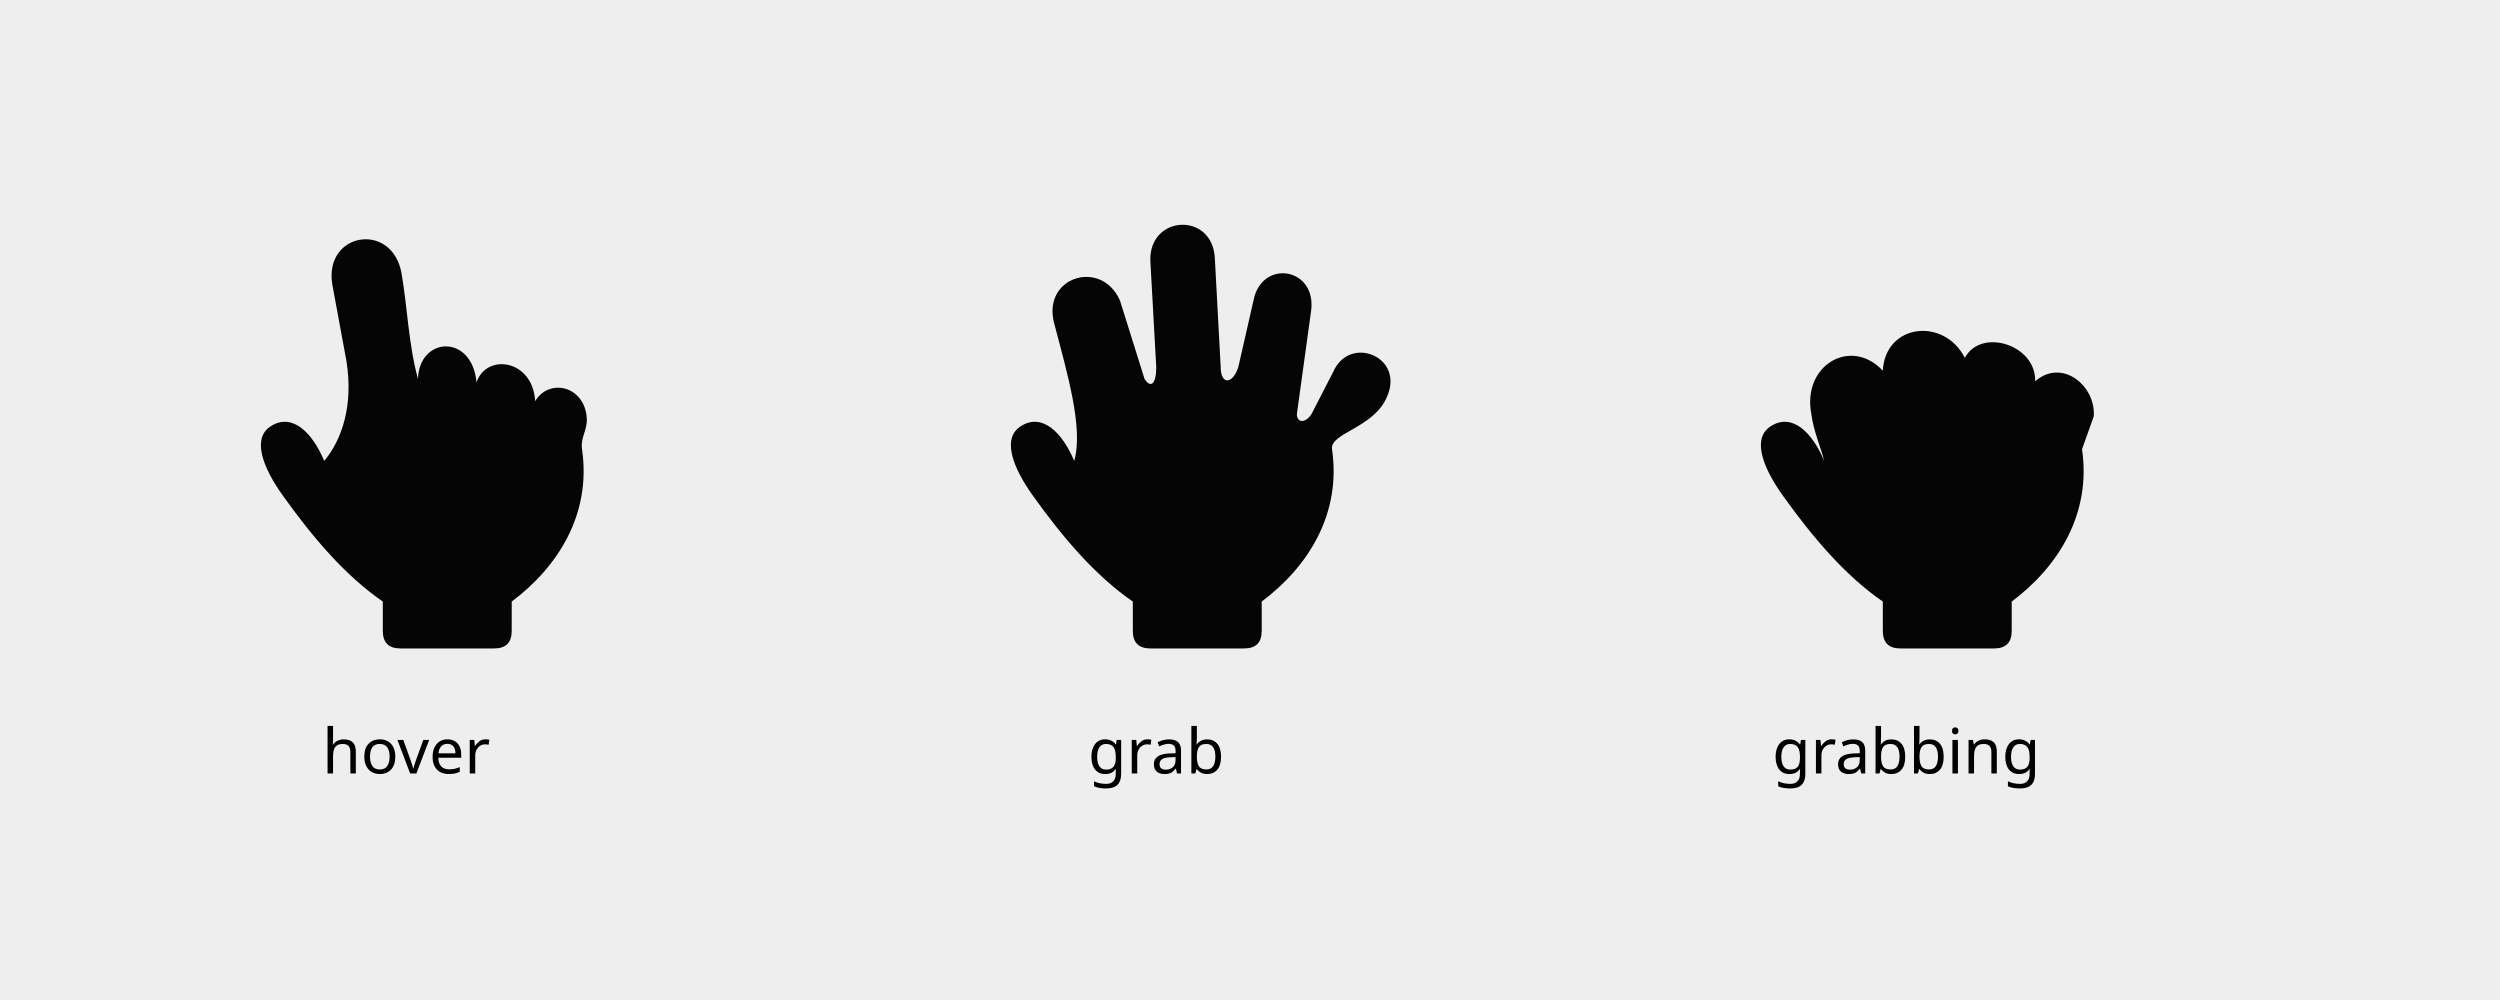
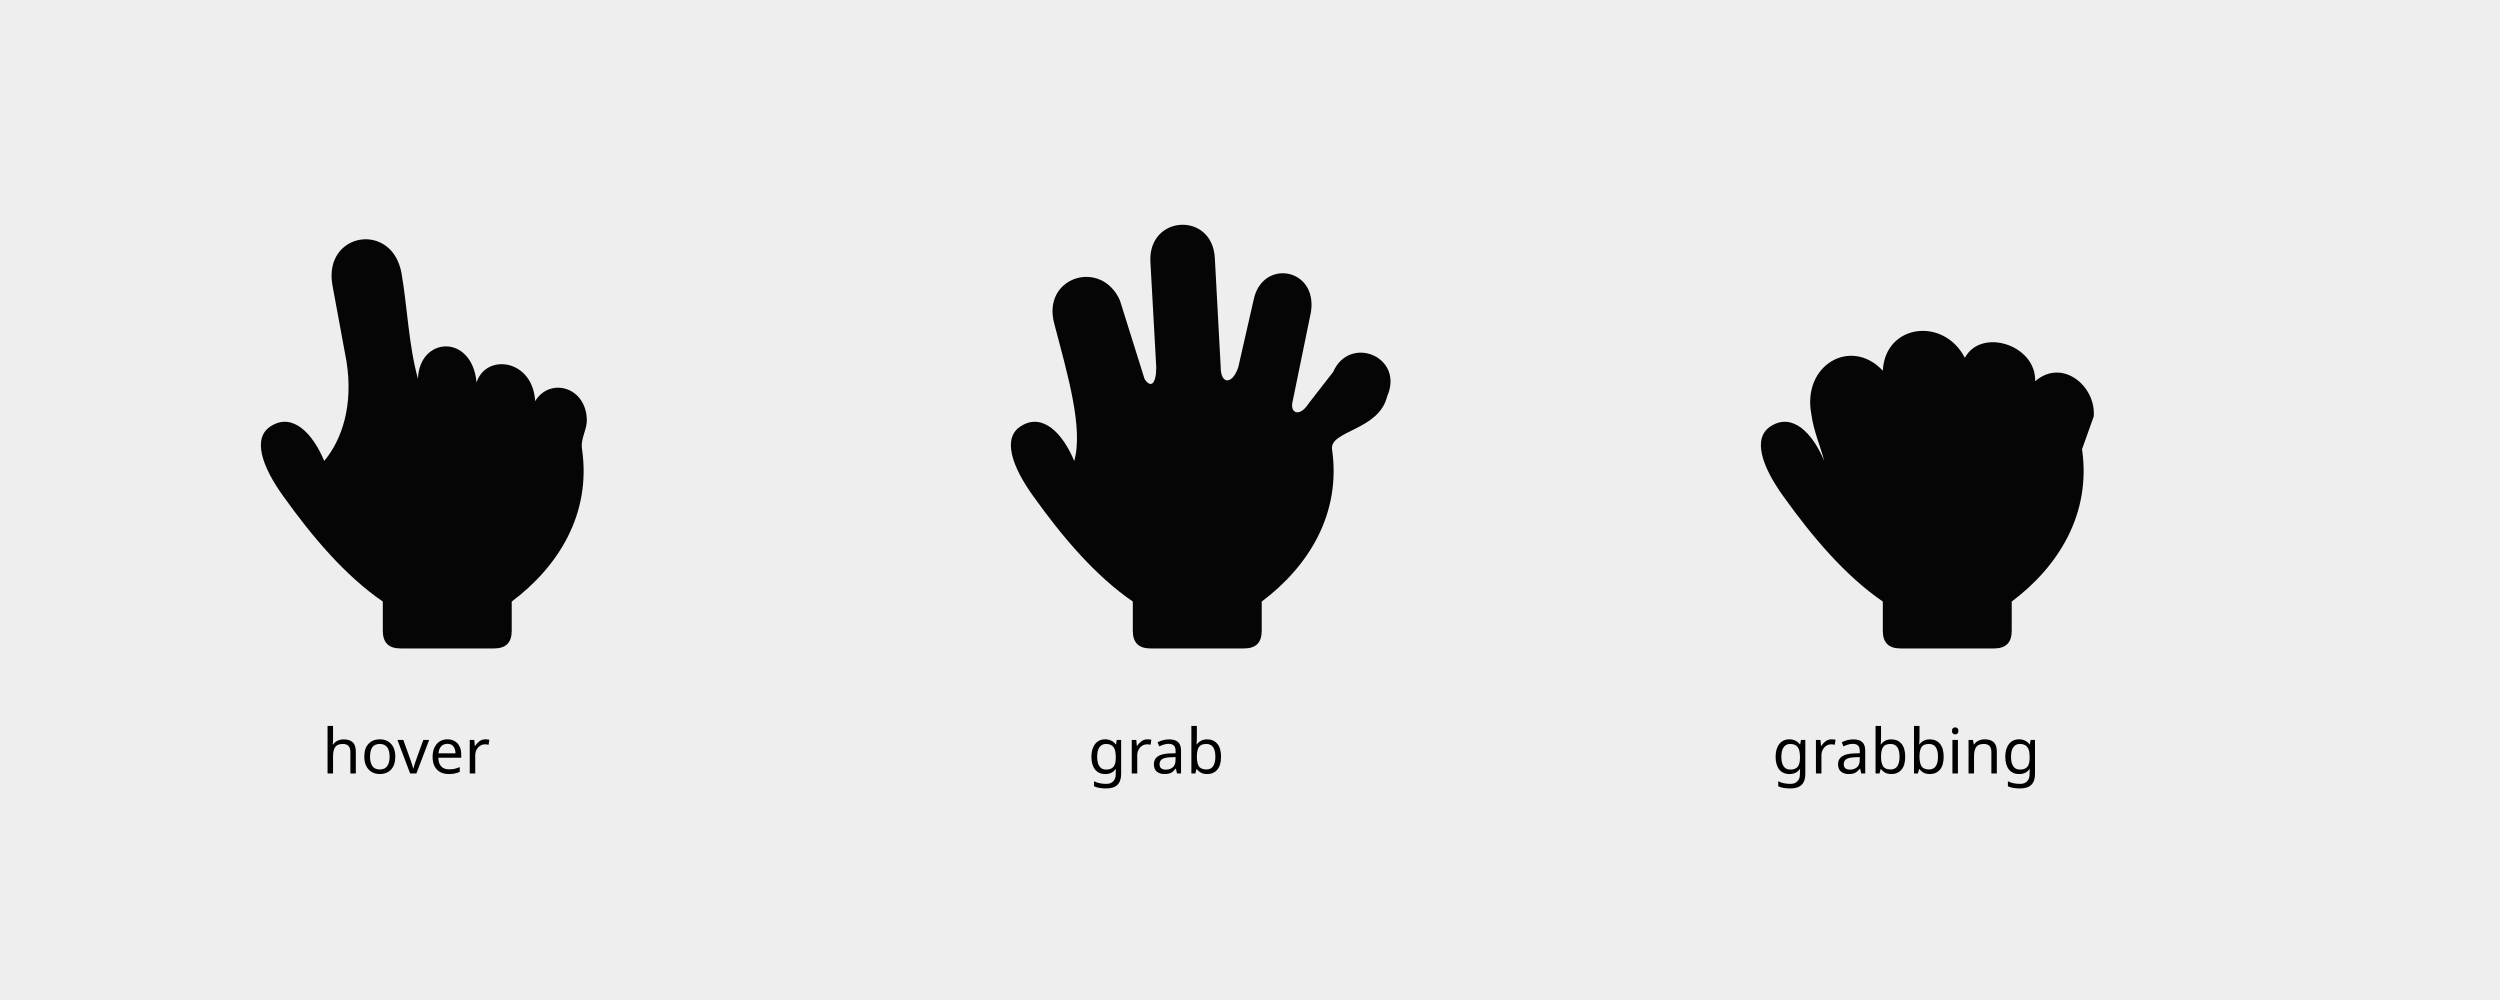
<svg xmlns="http://www.w3.org/2000/svg" width="640" height="256" viewBox="0 0 640 256">
  <rect width="640" height="256" fill="#eee" />
  <g transform="translate(32 40)">
    <path d="M17 26C18.5 24.2 19.5 21.3 18.9 17.5L17.7 11C16.9 6.5 22.8 5.5 23.6 10C24.1 12.9 24.2 16.1 25 19C25.1 15.4 29.6 15.1 30 19.3C30.8 16.8 34.8 17.3 35 20.9C36.2 18.9 39.2 19.6 39.4 22.3C39.5 23.3 38.85 24 39 25C39.8 30.5 37 35 33 38V40.5Q33 42 31.5 42H23.5Q22 42 22 40.5V38C18.8 35.8 16 32.5 13.5 29C11.7 26.5 10.8 24 12.5 23C14.3 21.9 16 23.6 17 26Z" transform="scale(3)" fill="#050505" />
    <text x="72" y="158" text-anchor="middle" font-family="sans-serif" font-size="16">hover</text>
  </g>
  <g transform="translate(224 40)">
-     <path d="M17 26C17.8 23.2 16.4 18.5 15.3 14.3C14.2 10.3 19.3 8.7 20.9 12.3L23 19C23.5 19.8 24 19.5 24 18L23.5 9C23.3 5 28.8 4.7 29 8.7L29.5 18C29.5 19.5 30.5 19.5 31 18L32.3 12.3C33 8.7 37.8 9.5 37.2 13.3L36 22C36 22.8 36.8 22.8 37.3 21.9L39.1 18.4C40.5 15.2 45.2 17.1 43.7 20.5C42.6 23.2 38.8 23.6 39 25C39.8 30.5 37 35 33 38V40.5Q33 42 31.5 42H23.5Q22 42 22 40.5V38C18.8 35.8 16 32.5 13.5 29C11.7 26.5 10.8 24 12.5 23C14.3 21.9 16 23.6 17 26Z" transform="scale(3)" fill="#050505" />
+     <path d="M17 26C17.8 23.2 16.4 18.5 15.3 14.3C14.2 10.3 19.3 8.7 20.9 12.3L23 19C23.5 19.8 24 19.5 24 18L23.5 9C23.3 5 28.8 4.7 29 8.7L29.5 18C29.5 19.5 30.5 19.5 31 18L32.3 12.3C33 8.7 37.8 9.5 37.2 13.3L35.6 21.1C35.5 22 36.3 22.2 37 21.1L39.1 18.4C40.5 15.2 45.2 17.1 43.7 20.5C43 23.4 38.8 23.4 39 25C39.8 30.5 37 35 33 38V40.5Q33 42 31.5 42H23.5Q22 42 22 40.5V38C18.8 35.8 16 32.5 13.5 29C11.7 26.5 10.8 24 12.5 23C14.3 21.9 16 23.6 17 26Z" transform="scale(3)" fill="#050505" />
    <text x="72" y="158" text-anchor="middle" font-family="sans-serif" font-size="16">grab</text>
  </g>
  <g transform="translate(416 40)">
    <path d="M17 26C16.7 24.8 16.1 23.5 15.9 22C15.1 17.8 19.3 15.4 22 18.3C22.2 14.3 27.2 13.7 29 17.2C30.4 14.6 35.1 16.1 35 19.2C37.3 17.2 40.2 19.6 40 22.2L39 25C39.8 30.5 37 35 33 38V40.5Q33 42 31.5 42H23.5Q22 42 22 40.5V38C18.8 35.8 16 32.5 13.5 29C11.7 26.5 10.8 24 12.5 23C14.3 21.9 16 23.6 17 26Z" transform="scale(3)" fill="#050505" />
    <text x="72" y="158" text-anchor="middle" font-family="sans-serif" font-size="16">grabbing</text>
  </g>
</svg>
